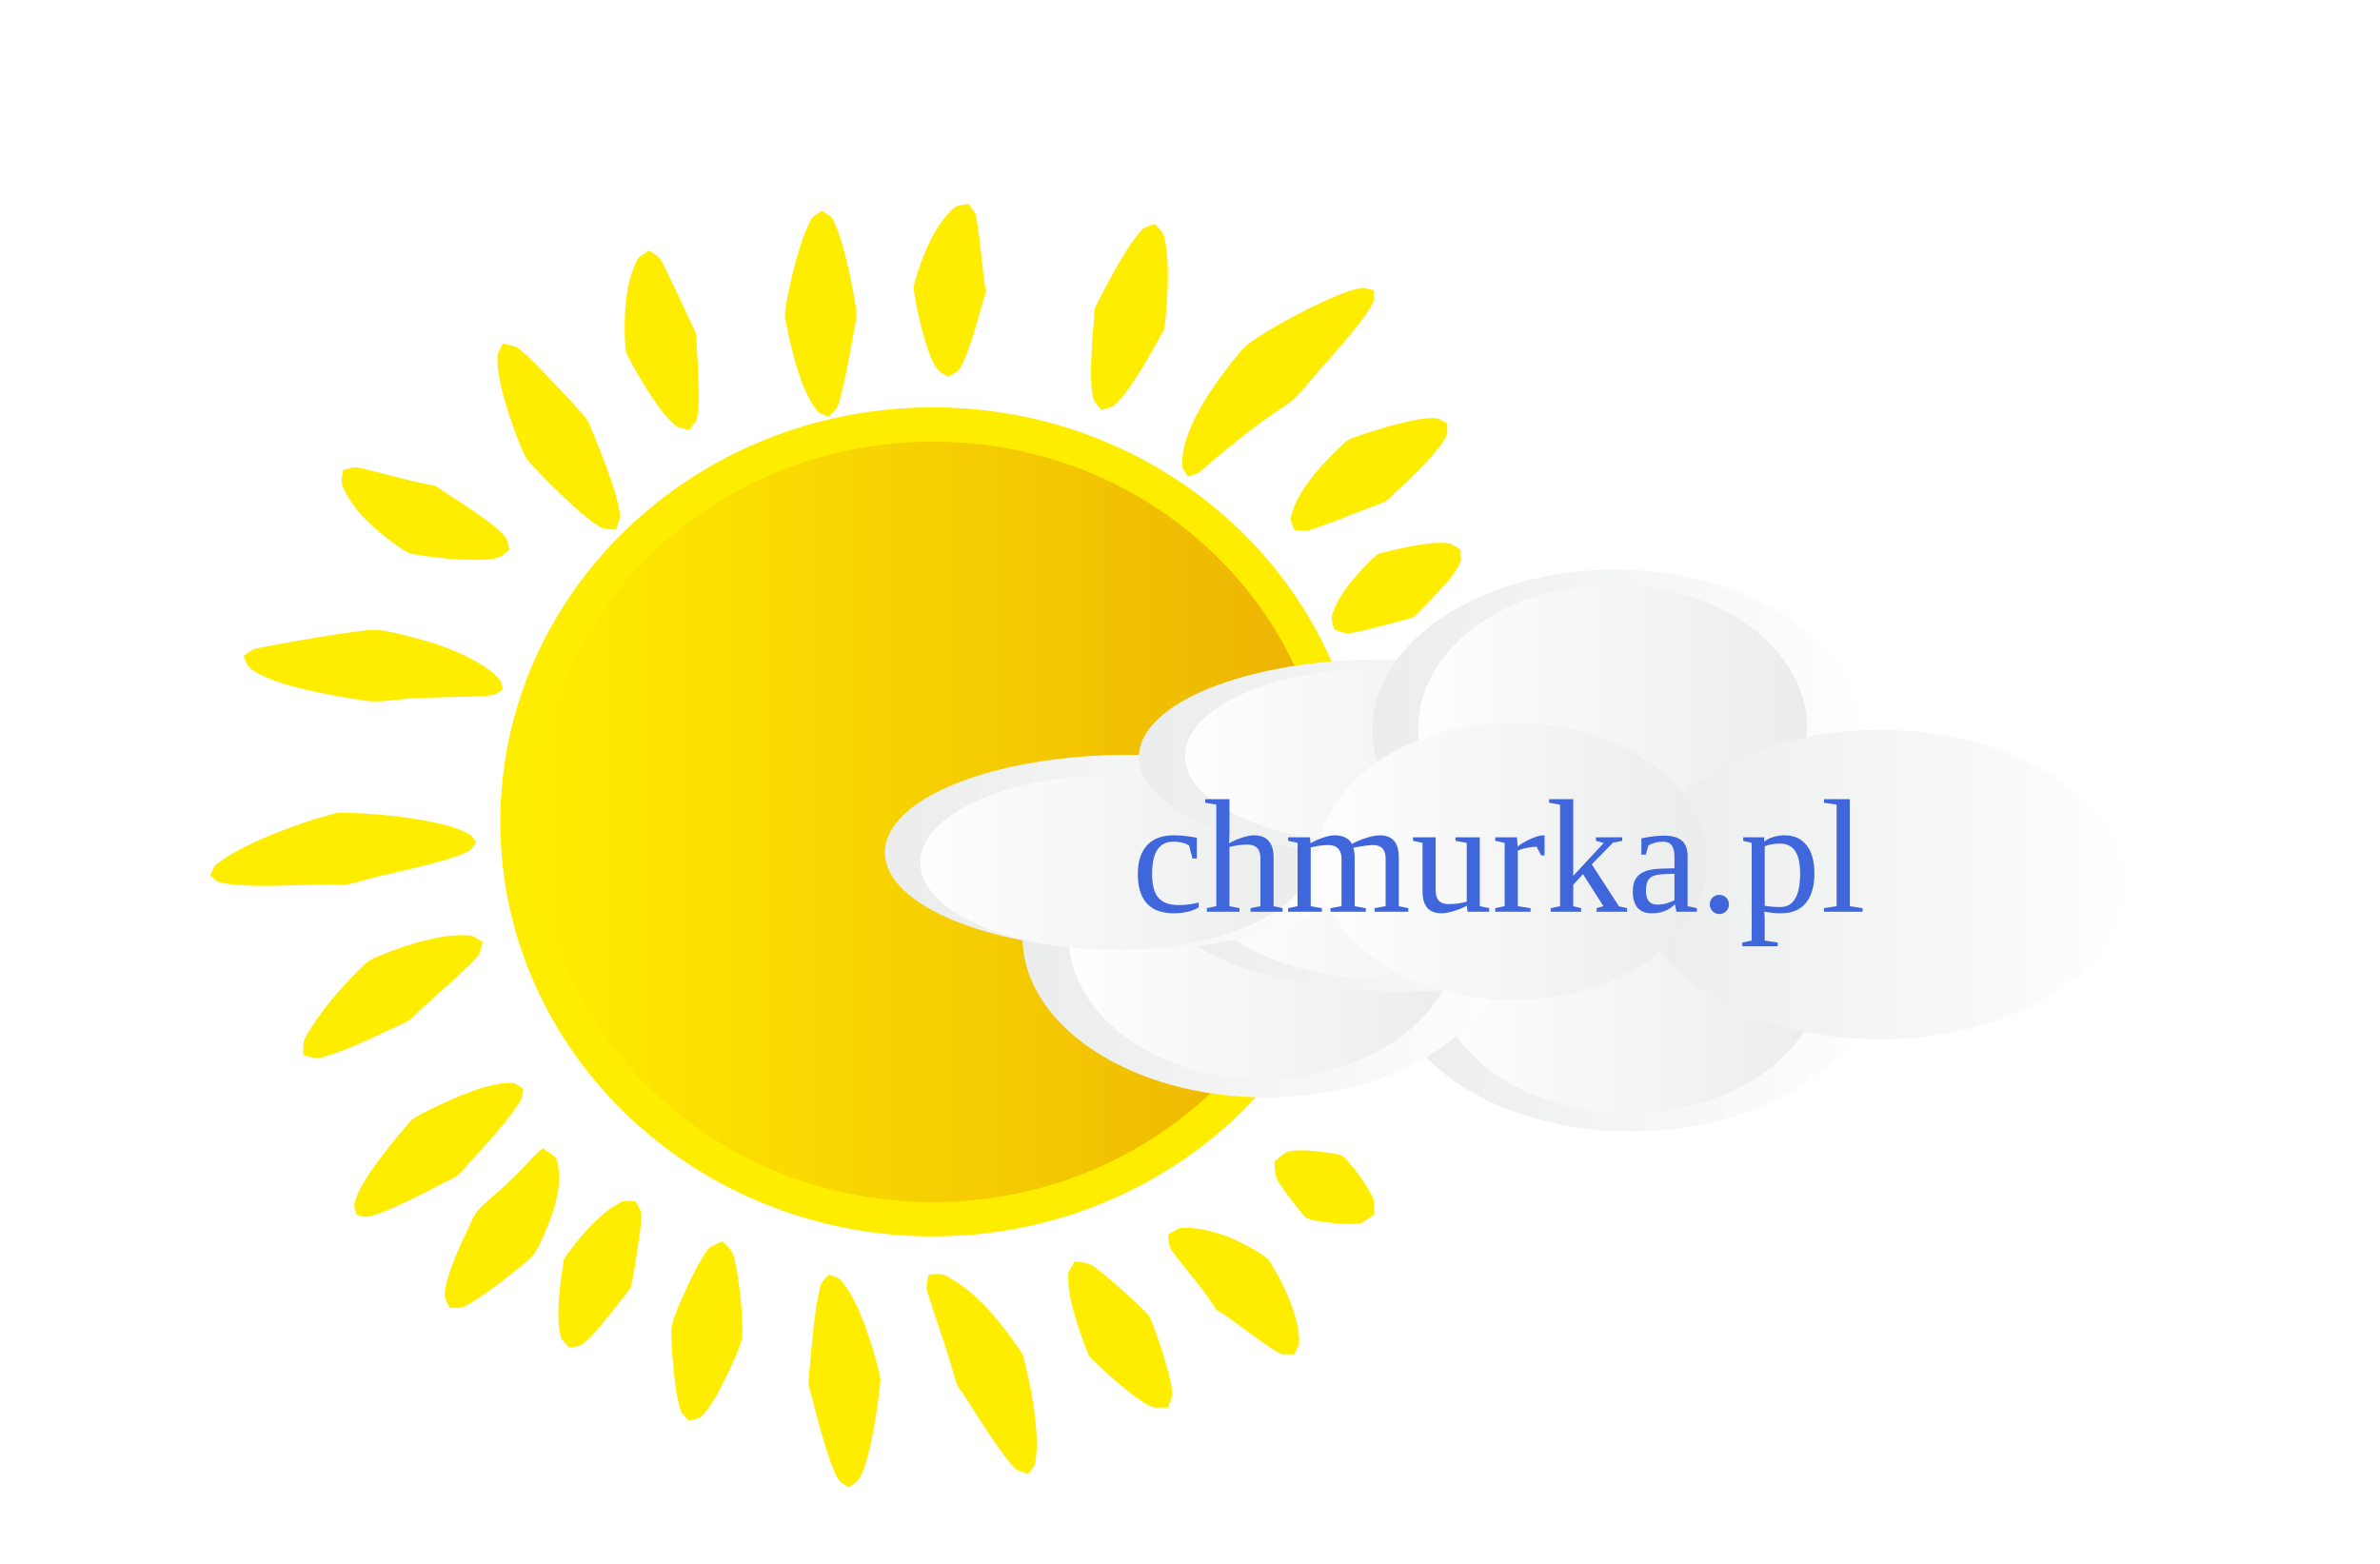
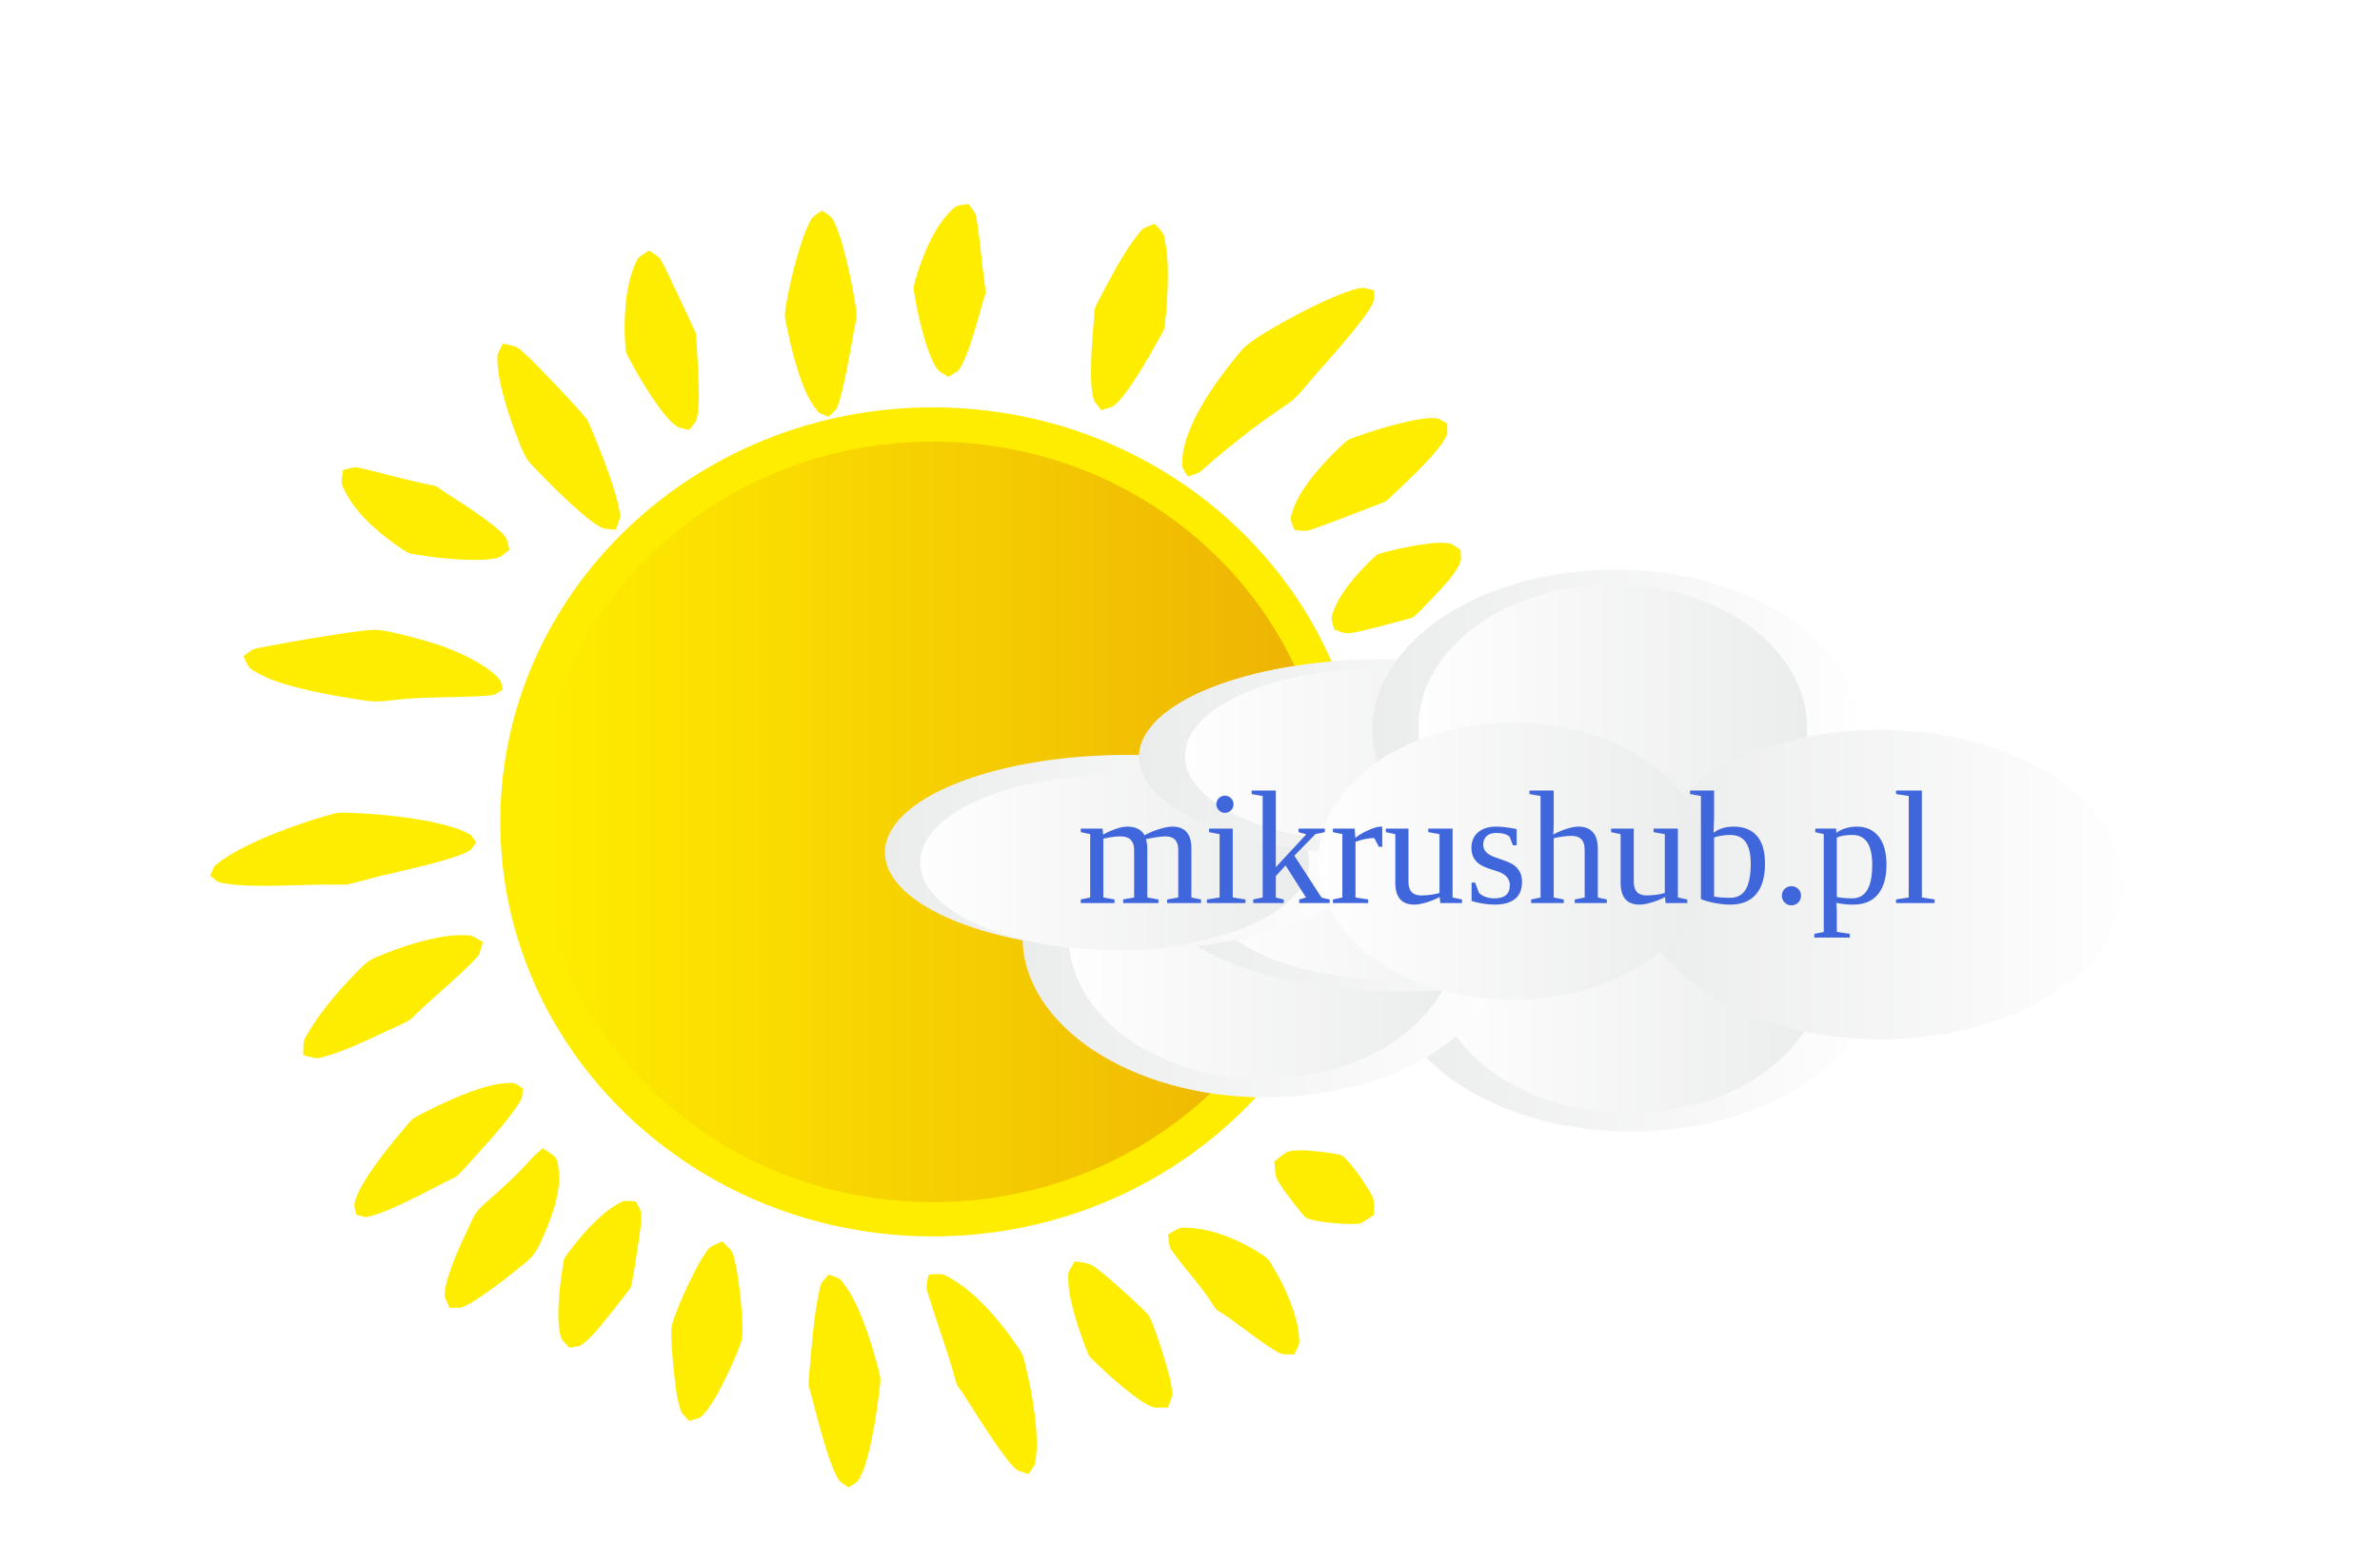
<svg xmlns="http://www.w3.org/2000/svg" xmlns:xlink="http://www.w3.org/1999/xlink" width="1294.2mm" height="850.23mm" clip-rule="evenodd" fill-rule="evenodd" image-rendering="optimizeQuality" shape-rendering="geometricPrecision" text-rendering="geometricPrecision" version="1.0" viewBox="0 0 113941 74852" id="svg64">
  <defs id="defs4">
    <style type="text/css" id="style1">
    .fil5 {fill:none}
    .fil0 {fill:none}
    .fil1 {fill:#FFED00}
    .fil3 {fill:url(#a)}
    .fil2 {fill:url(#d)}
    .fil4 {fill:url(#e)}
  </style>
    <linearGradient id="a" y1="50%" y2="50%">
      <stop stop-color="#EBECEC" offset="0" id="stop1" />
      <stop stop-color="#FEFEFE" offset="1" id="stop2" />
    </linearGradient>
    <linearGradient id="d" x1="25662" x2="63643" y1="39349" y2="39349" gradientUnits="userSpaceOnUse">
      <stop stop-color="#FFED00" offset="0" id="stop3" />
      <stop stop-color="#EDB203" offset="1" id="stop4" />
    </linearGradient>
    <linearGradient id="e" x1="100%" x2="0%" y1="50%" y2="50%" xlink:href="#a" />
    <linearGradient xlink:href="#a" id="linearGradient64" x1="83764.623" y1="50064.04" x2="68044.929" y2="50064.04" gradientTransform="matrix(1.184247,0,0,0.8444185,-17469.946,-1039.878)" gradientUnits="userSpaceOnUse" />
  </defs>
  <rect class="fil0" width="1.1394e5" height="74852" id="rect4" />
  <ellipse class="fil1" cx="44653" cy="39349" rx="20701" ry="19846" id="ellipse4" />
  <ellipse class="fil2" cx="44653" cy="39349" rx="18990" ry="18206" id="ellipse5" />
  <ellipse class="fil3" cx="78091" cy="46504" rx="11628" ry="7670" id="ellipse6" />
  <ellipse class="fil4" cx="77970" cy="46423" rx="9308" ry="6871" id="ellipse7" />
  <ellipse class="fil3" cx="60581" cy="44870" rx="11628" ry="7670" id="ellipse8" />
  <ellipse class="fil4" cx="60460" cy="44789" rx="9308" ry="6871" id="ellipse9" />
  <ellipse class="fil3" cx="67153" cy="42805" rx="11628" ry="4671" id="ellipse10" />
  <ellipse class="fil4" cx="67032" cy="42756" rx="9308" ry="4184" id="ellipse11" />
  <ellipse class="fil3" cx="53993" cy="40812" rx="11628" ry="4671" id="ellipse12" />
  <ellipse class="fil4" cx="53362" cy="41294" rx="9308" ry="4184" id="ellipse13" />
  <ellipse class="fil3" cx="66159" cy="36246" rx="11628" ry="4671" id="ellipse14" />
  <ellipse class="fil4" cx="66038" cy="36196" rx="9308" ry="4184" id="ellipse15" />
  <ellipse class="fil3" cx="66159" cy="36246" rx="11628" ry="4671" id="ellipse16" />
  <ellipse class="fil4" cx="66038" cy="36196" rx="9308" ry="4184" id="ellipse17" />
  <ellipse class="fil3" cx="80073" cy="40718" rx="11628" ry="4671" id="ellipse18" />
  <ellipse class="fil4" cx="79952" cy="40669" rx="9308" ry="4184" id="ellipse19" />
  <ellipse class="fil3" cx="77330" cy="34944" rx="11628" ry="7670" id="ellipse20" />
  <ellipse class="fil4" cx="77209" cy="34863" rx="9308" ry="6871" id="ellipse21" />
  <ellipse class="fil3" cx="90011" cy="42353" rx="11628" ry="7409" id="ellipse22" />
  <ellipse class="fil4" cx="72420.055" cy="41235.121" rx="9308" ry="6637" id="ellipse23" style="fill:url(#linearGradient64)" />
  <path class="fil1" d="m10062 41921c213-508 154-443 590-752 1251-886 3669-1754 5121-2156 527-146 545-106 1089-91 1351 39 4177 312 5424 920 350 170 239 121 512 487l-257 347c-486 430-3645 1095-4341 1263-332 80-1382 383-1630 413-105 12-840-4-995-3-1313 10-3382 155-4645-30-529-77-444-45-868-398z" id="path23" />
  <path class="fil5" d="m10062 41921c5342-1307 7177-1592 12736-1592" id="path24" />
  <path class="fil1" d="m11654 31414c544-402 390-319 1031-448 945-190 4676-859 5385-809 582 40 2236 485 2853 693 880 297 2204 868 2852 1532 264 270 182 199 297 624l-347 234c-135 55-608 85-769 93-1156 57-2271 35-3445 120-631 45-1344 188-1955 101-1371-196-3921-626-5100-1266-576-313-535-278-802-874z" id="path25" />
  <path class="fil5" d="m11654 31414c3143 949 7526-307 12418 1592" id="path26" />
  <path class="fil1" d="m16430 22498c664-164 503-166 1130-17 1036 246 1945 523 3014 727 422 81 309 83 677 327 642 426 2712 1693 3007 2273l132 511-414 326c-682 334-3090 73-3892-69-471-84-450-29-840-290-966-646-2093-1585-2649-2619-306-569-272-520-165-1169z" id="path27" />
  <path class="fil5" d="m16430 22498c2252 2188 5040 2819 7960 3821" id="path28" />
  <path class="fil1" d="m24072 16449c774 172 630 100 1201 616 358 324 2645 2718 2837 3033 153 253 794 1920 933 2293 188 500 688 1943 632 2418l-190 555-582-60c-661-212-2514-2070-3070-2657-321-339-581-549-770-972-485-1086-1187-3107-1243-4266-27-551-15-381 252-960z" id="path29" />
  <path class="fil5" d="m24072 16449c1778 3644 3302 5593 5413 8915" id="path30" />
  <path class="fil1" d="m31077 11991c562 379 472 270 768 840 96 185 1462 3101 1464 3107 45 175 154 2692 151 3e3 -2 280-32 1006-147 1240l-326 410-507-130c-675-336-1890-2388-2260-3106-209-406-254-370-285-823-76-1110-23-2603 377-3644 233-608 205-536 765-894z" id="path31" />
  <path class="fil5" d="m31077 11991c-98 3132 948 5709 1910 8597" id="path32" />
  <path class="fil1" d="m39356 10080c535 371 482 291 721 881 371 916 748 2789 902 3796 72 465 10 489-73 948-120 669-595 3477-883 3903l-349 343c-471-202-409-97-674-452-652-874-1091-2669-1306-3745-92-463-156-529-86-1002 153-1020 602-2877 1014-3809 254-578 197-499 734-863z" id="path33" />
  <path class="fil5" d="m39356 10080c0 3010-270 7032 318 9871" id="path34" />
  <path class="fil1" d="m46360 9762c383 509 339 384 432 974 152 957 221 1990 365 2974 61 418 22 302-99 725-201 698-770 2915-1221 3344l-432 262-432-259c-546-511-1038-2727-1160-3504-72-458-121-413 4-851 298-1041 811-2367 1552-3168 411-446 379-396 991-497z" id="path35" />
  <path class="fil5" d="m46360 9762c-1110 2584-955 5506-955 8279" id="path36" />
  <path class="fil1" d="m55276 10717c456 482 425 388 535 1024 183 1056 80 2576-26 3654-48 485-72 388-306 828-377 709-1617 2911-2251 3260l-499 150-330-405c-318-631-100-3150-26-3942 46-490-31-412 190-838 485-931 1162-2241 1787-3058 388-507 307-435 926-673z" id="path37" />
  <path class="fil5" d="m55276 10717c-669 3025-1639 5957-2547 8916" id="path38" />
  <path class="fil1" d="m56868 22817c-268-473-289-348-262-844 94-1684 1729-3904 2826-5194 427-502 1697-1187 2312-1528 729-405 2872-1493 3557-1469l482 119-21 498c-165 635-2121 2787-2736 3484-347 393-919 1145-1320 1413-1419 949-2536 1808-3838 2929-527 455-319 362-1e3 592z" id="path39" />
  <path class="fil5" d="m56868 22817c1029-3213 6310-6957 8915-8916" id="path40" />
  <path class="fil1" d="m61962 25364c-200-534-225-494-34-1027 378-1058 1477-2232 2287-2999 369-348 352-298 834-472 738-268 3117-1019 3825-816l412 219 2 469c-150 683-1994 2376-2558 2907-356 335-272 324-725 494-938 352-1894 744-2833 1076-608 215-567 245-1210 149z" id="path41" />
  <path class="fil5" d="m61962 25364c1457-1956 5185-3781 7324-5095" id="path42" />
  <path class="fil1" d="m63873 30140c-146-566-186-518 28-1038 348-848 1173-1748 1834-2379 280-267 250-197 632-302 658-180 2538-597 3139-368l417 266 18 496c-43 241-386 721-545 921-189 240-1571 1720-1754 1823-90 50-2292 615-2531 664-655 132-611 147-1238-83z" id="path43" />
  <path class="fil5" d="m63873 30140c1801-1692 3924-2586 6050-3821" id="path44" />
  <path class="fil1" d="m14520 50518c8-769-33-640 357-1278 607-993 1647-2168 2488-2983 371-360 610-415 1088-609 1044-424 2593-899 3715-874 555 13 389 16 949 331l-175 578c-198 369-2312 2189-2811 2659-347 326-417 474-856 671-1066 477-2334 1139-3424 1478-719 224-583 216-1331 27z" id="path45" />
  <path class="fil5" d="m14520 50518c3130-2400 4776-3921 8597-5413" id="path46" />
  <path class="fil1" d="m25027 52110c-38 517-6 440-284 861-612 923-1798 2175-2561 3022-407 450-357 333-902 617-659 345-3178 1687-3824 1652l-389-102-104-392c-26-842 1764-3020 2325-3662 414-474 317-476 866-762 1045-544 2793-1371 3961-1478 516-48 480-45 912 244z" id="path47" />
  <path class="fil5" d="m25027 52110c-1886 838-6542 4577-7960 6050" id="path48" />
  <path class="fil1" d="m25982 54976c682 458 719 354 775 1213 72 1093-454 2398-917 3370-319 669-551 779-1108 1236-482 396-2157 1701-2691 1816l-516 7-1-1-216-475c-136-685 736-2555 1054-3215 295-615 322-843 846-1305 663-584 1346-1186 1948-1834 412-444 299-355 826-812z" id="path49" />
  <path class="fil5" d="m25982 54976c513 2006-2916 5085-4457 7642" id="path50" />
  <path class="fil1" d="m30440 57523c280 530 279 439 251 1003-15 310-409 2908-487 3087-84 192-1595 2057-1819 2289-134 139-472 466-642 536l-487 90-334-367c-364-629-121-2684 7-3426 73-419 3-388 252-724 567-768 1416-1767 2228-2269 486-301 438-259 1031-219z" id="path51" />
  <path class="fil5" d="m30440 57523c-1432 2149-2372 4569-3184 7005" id="path52" />
  <path class="fil1" d="m34579 59434c535 541 477 401 647 1143 155 675 428 3026 273 3609-144 540-937 2201-1248 2724-152 256-531 837-770 978l-494 143-334-370c-133-221-249-857-291-1134-87-572-260-2404-220-2915 45-584 1076-2743 1434-3316 406-649 310-542 1003-862z" id="path53" />
  <path class="fil5" d="m34579 59434c-293 1513-1200 7529-1592 8597" id="path54" />
  <path class="fil1" d="m39674 61026c565 191 523 146 859 632 685 988 1218 2734 1521 3904 146 559 95 516 32 1095-95 875-494 3692-1066 4295l-391 263-392-259c-476-486-1178-3313-1375-4083-141-549-183-467-129-1029 111-1171 218-2779 462-3900 124-567 78-473 479-918z" id="path55" />
  <path class="fil5" d="m39674 61026c722 2547 955 7471 955 10189" id="path56" />
  <path class="fil1" d="m44450 61026c721-50 642-81 1255 296 1159 712 2266 2054 3027 3174 314 461 257 457 391 1002 283 1148 618 3090 477 4249-61 502-45 347-374 831l-516-186c-537-333-2118-2929-2575-3621-289-439-297-330-434-837-350-1287-785-2420-1171-3667-212-685-210-510-80-1241z" id="path57" />
  <path class="fil5" d="m44450 61026c2492 2658 3671 6141 4776 9552" id="path58" />
  <path class="fil1" d="m51455 60389c832 116 741 104 1379 606 346 271 1959 1709 2149 1975 257 361 1013 2797 1089 3334 90 633 70 422-159 1090h-636c-666-151-2226-1575-2745-2079-374-363-370-290-551-769-312-825-804-2266-834-3136-21-623-21-430 308-1021z" id="path59" />
  <path class="fil5" d="m51455 60389c659 1483 3414 5568 4458 7005" id="path60" />
  <path class="fil1" d="m55913 59115c591-356 521-366 1189-313 1133 91 2371 640 3314 1261 360 238 319 262 549 633 538 871 1152 2262 1223 3282 34 481 11 344-226 869l-558-10c-453-105-2266-1553-2849-1936-326-214-264-85-461-399-552-876-1129-1476-1735-2277-410-540-343-399-446-1110z" id="path61" />
  <path class="fil5" d="m55913 59115c3075 1403 4279 2914 6049 5732" id="path62" />
  <path class="fil1" d="m61007 55613c636-513 552-529 1346-539 294-4 1670 140 1882 250 334 173 1438 1733 1529 2133l19 703-591 390c-406 152-2355-45-2675-252-123-79-957-1176-1080-1360-420-631-355-520-430-1325z" id="path63" />
  <path class="fil5" d="m61007 55613c1580 614 3146 1732 4776 2547" id="path64" />
-   <text xml:space="preserve" style="font-size:7764.61px;fill:#000000;stroke-width:23.294" x="54177.539" y="43650.859" id="text64">
-     <tspan id="tspan64" style="font-size:7764.61px;fill:#4066dc;fill-opacity:1;stroke-width:23.294" x="54177.539" y="43650.859">chmurka.pl</tspan>
+   <text xml:space="preserve" style="font-size:7764.61px;fill:#000000;stroke-width:23.294" x="51577.844" y="43234.906" id="text64">
+     <tspan id="tspan64" style="font-size:7764.61px;fill:#4066dc;fill-opacity:1;stroke-width:23.294" x="51577.844" y="43234.906">mikrushub.pl</tspan>
  </text>
</svg>
